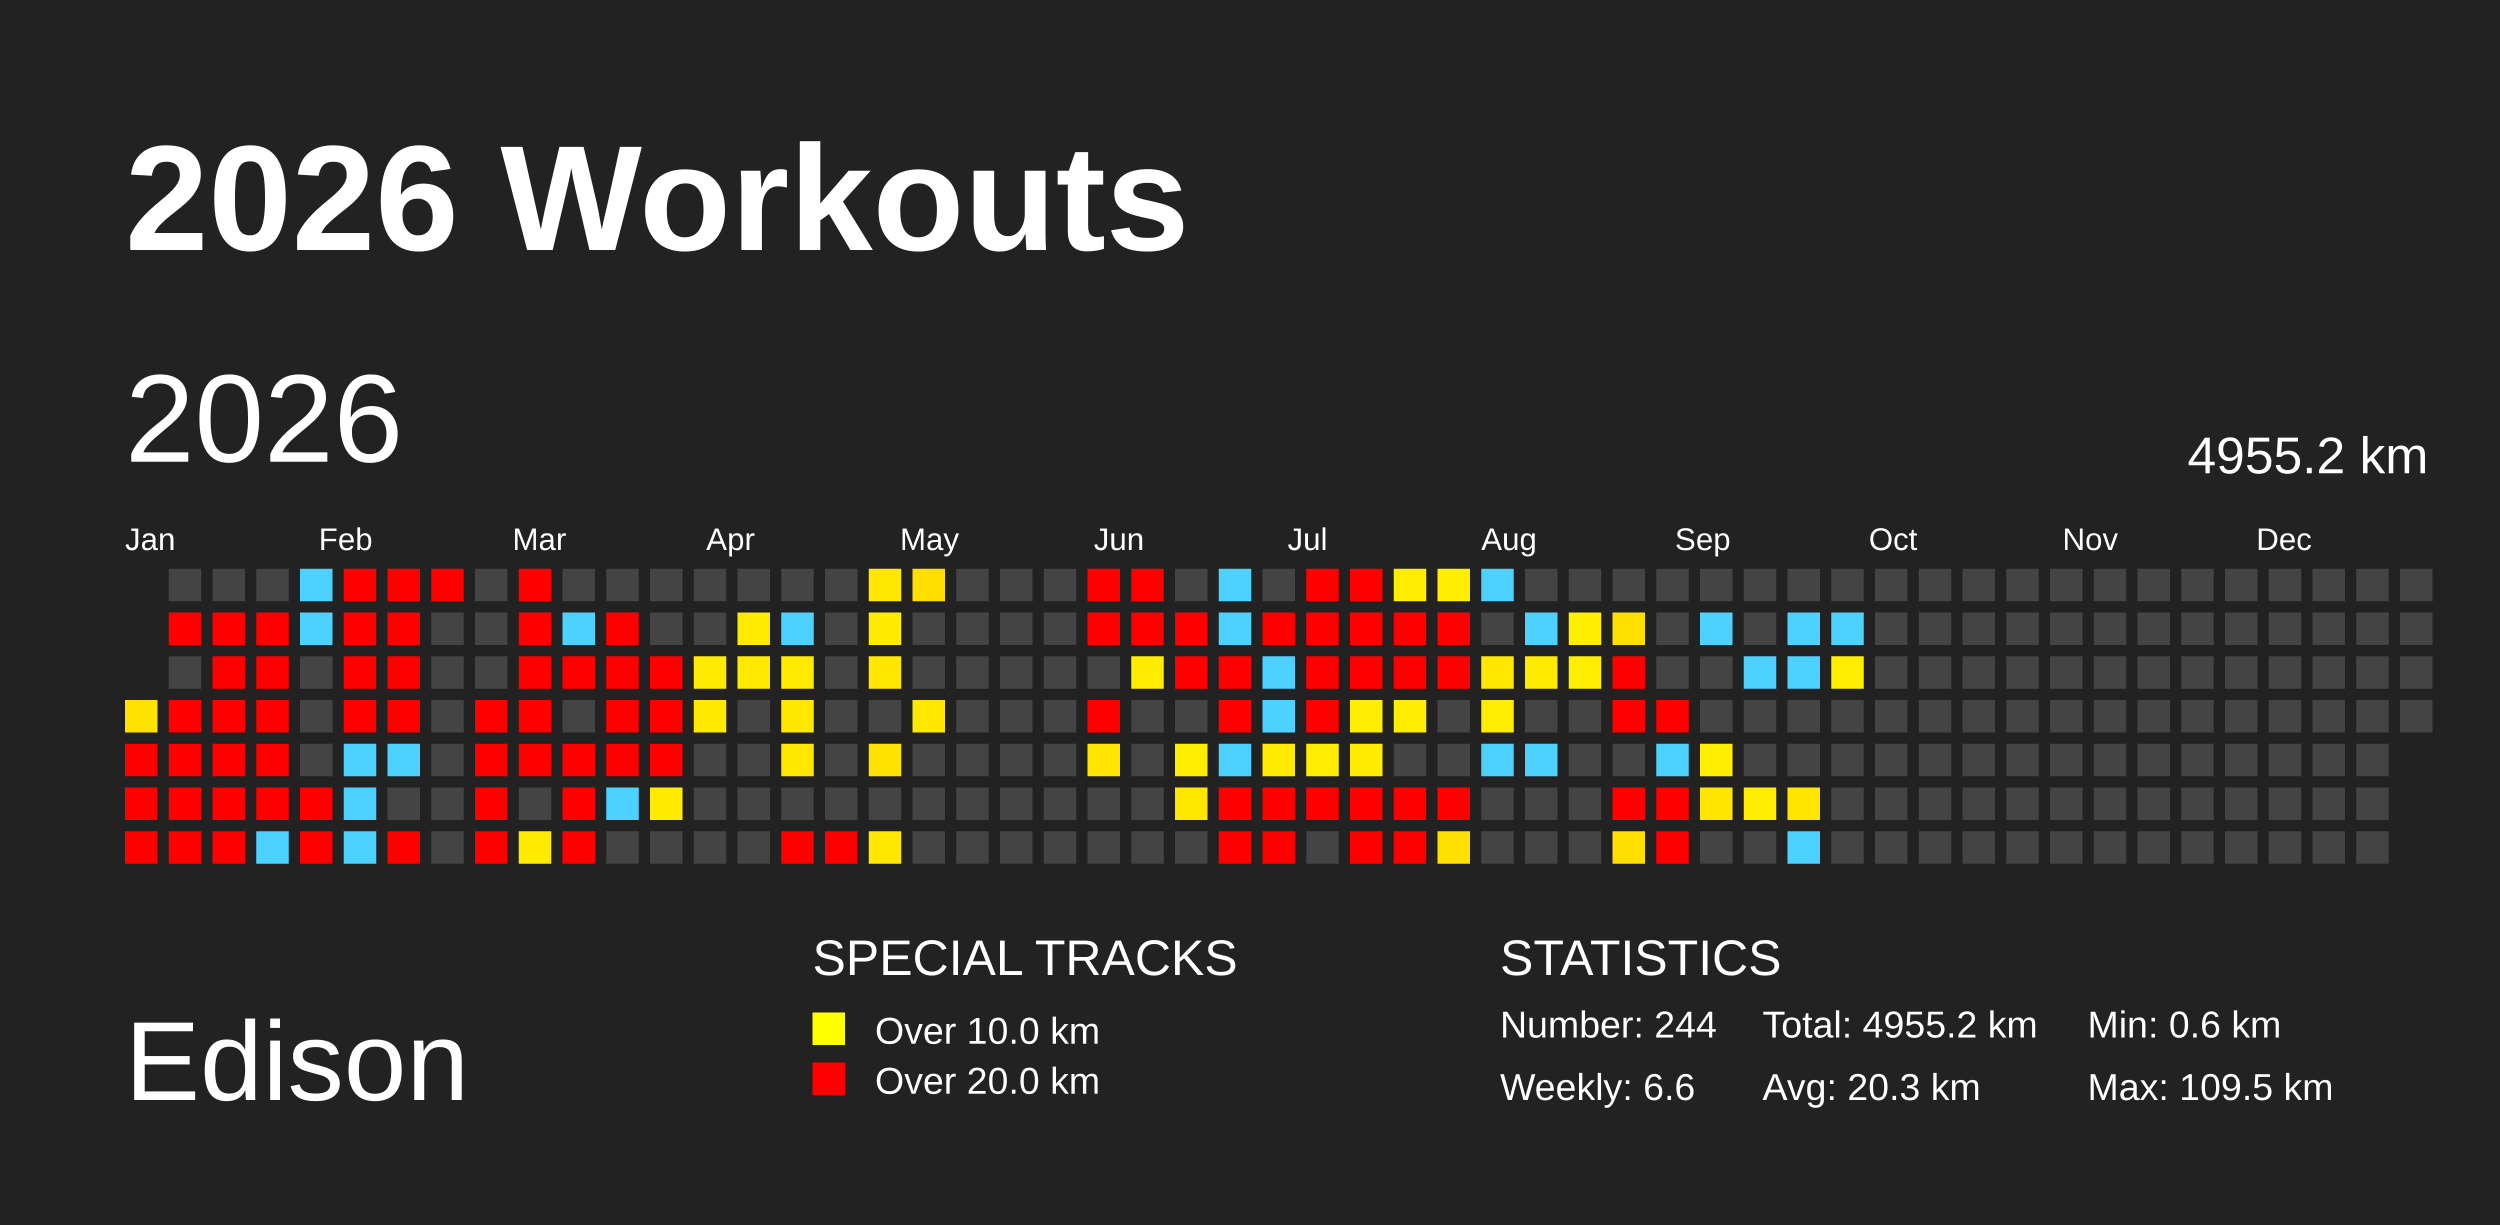
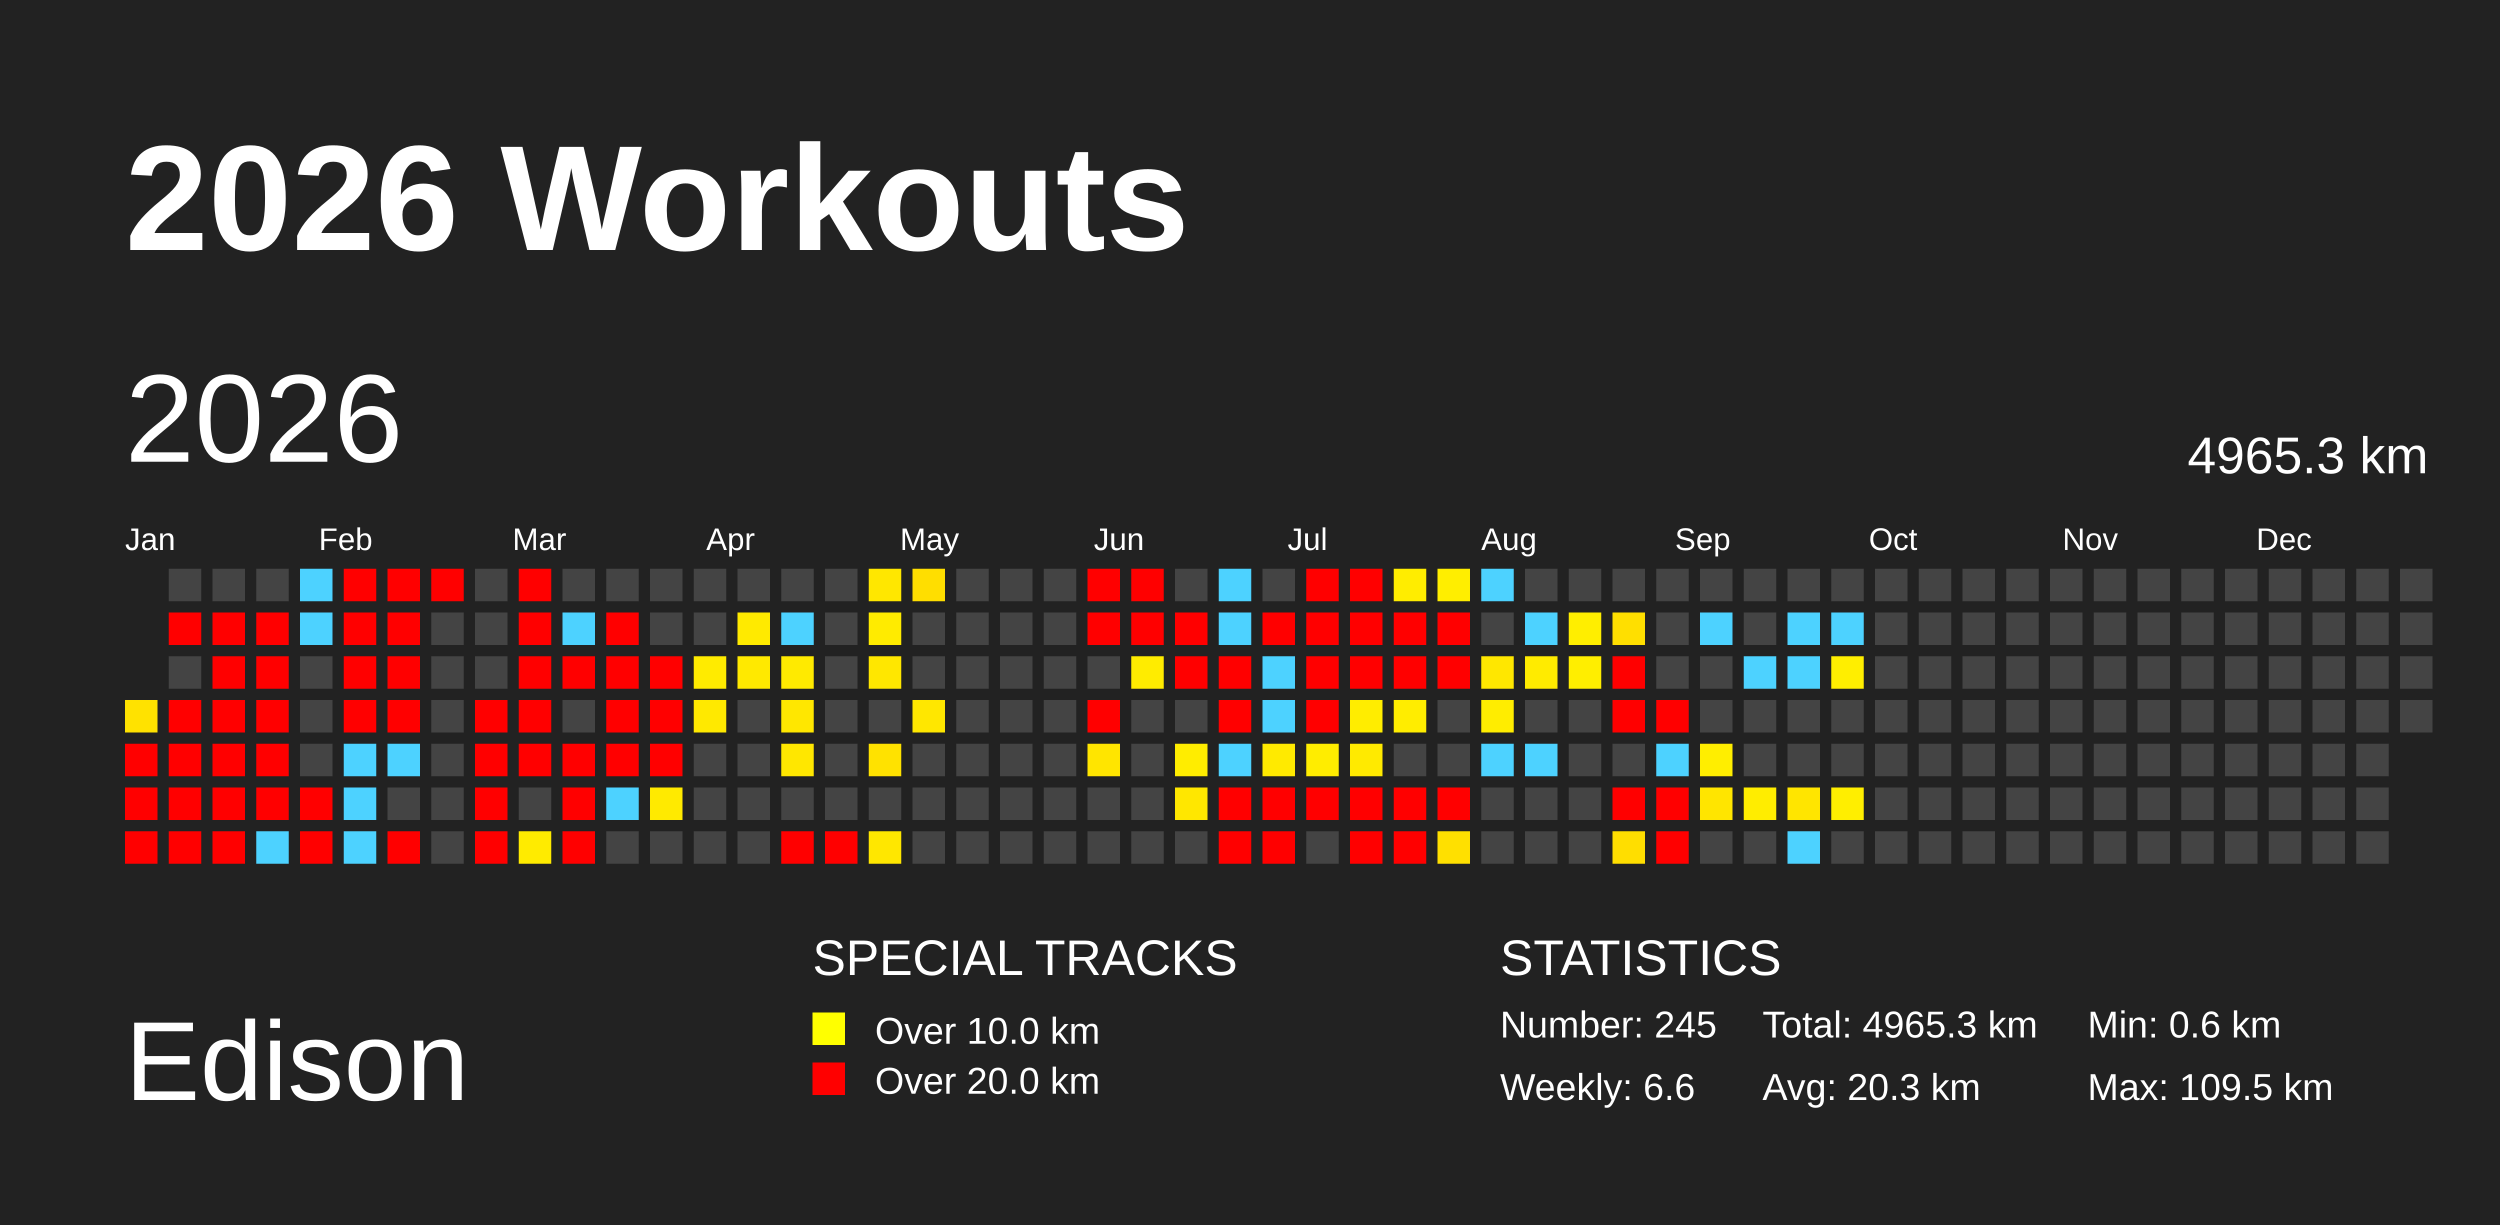
<svg xmlns="http://www.w3.org/2000/svg" baseProfile="full" height="98mm" version="1.1" viewBox="0,0,200,98" width="200mm">
  <defs />
  <rect fill="#222222" height="98" width="200" x="0" y="0" />
  <text fill="#FFFFFF" style="font-size:12px; font-family:Arial; font-weight:bold;" x="10" y="20">2026 Workouts</text>
  <text fill="#FFFFFF" style="font-size:9px; font-family:Arial" x="10" y="88">Edison</text>
  <text fill="#FFFFFF" style="font-size:4px; font-family:Arial" x="65" y="78">SPECIAL TRACKS</text>
  <rect fill="yellow" height="2.6" width="2.6" x="65" y="81" />
  <text fill="#FFFFFF" style="font-size:3px; font-family:Arial" x="70" y="83.5">Over 10.0 km</text>
  <rect fill="red" height="2.6" width="2.6" x="65" y="85" />
  <text fill="#FFFFFF" style="font-size:3px; font-family:Arial" x="70" y="87.5">Over 20.0 km</text>
  <text fill="#FFFFFF" style="font-size:4px; font-family:Arial" x="120" y="78">STATISTICS</text>
-   <text fill="#FFFFFF" style="font-size:3px; font-family:Arial" x="120" y="83">Number: 244</text>
+   <text fill="#FFFFFF" style="font-size:3px; font-family:Arial" x="120" y="83">Number: 245</text>
  <text fill="#FFFFFF" style="font-size:3px; font-family:Arial" x="120" y="88">Weekly: 6.6</text>
-   <text fill="#FFFFFF" style="font-size:3px; font-family:Arial" x="141" y="83">Total: 4955.2 km</text>
+   <text fill="#FFFFFF" style="font-size:3px; font-family:Arial" x="141" y="83">Total: 4965.3 km</text>
  <text fill="#FFFFFF" style="font-size:3px; font-family:Arial" x="141" y="88">Avg: 20.3 km</text>
  <text fill="#FFFFFF" style="font-size:3px; font-family:Arial" x="167" y="83">Min: 0.6 km</text>
  <text fill="#FFFFFF" style="font-size:3px; font-family:Arial" x="167" y="88">Max: 109.5 km</text>
  <text dominant-baseline="hanging" fill="#FFFFFF" style="font-size:10.0px; font-family:Arial;" x="10" y="30">2026</text>
-   <text dominant-baseline="hanging" fill="#FFFFFF" style="font-size:4.125px; font-family:Arial;" x="175" y="35">4955.2 km</text>
+   <text dominant-baseline="hanging" fill="#FFFFFF" style="font-size:4.125px; font-family:Arial;" x="175" y="35">4965.3 km</text>
  <text fill="#FFFFFF" style="font-size:2.5px; font-family:Arial" x="10.0" y="44">Jan</text>
  <text fill="#FFFFFF" style="font-size:2.5px; font-family:Arial" x="25.5" y="44">Feb</text>
  <text fill="#FFFFFF" style="font-size:2.5px; font-family:Arial" x="41.0" y="44">Mar</text>
  <text fill="#FFFFFF" style="font-size:2.5px; font-family:Arial" x="56.5" y="44">Apr</text>
  <text fill="#FFFFFF" style="font-size:2.5px; font-family:Arial" x="72.0" y="44">May</text>
  <text fill="#FFFFFF" style="font-size:2.5px; font-family:Arial" x="87.5" y="44">Jun</text>
  <text fill="#FFFFFF" style="font-size:2.5px; font-family:Arial" x="103.0" y="44">Jul</text>
  <text fill="#FFFFFF" style="font-size:2.5px; font-family:Arial" x="118.5" y="44">Aug</text>
  <text fill="#FFFFFF" style="font-size:2.5px; font-family:Arial" x="134.0" y="44">Sep</text>
  <text fill="#FFFFFF" style="font-size:2.5px; font-family:Arial" x="149.5" y="44">Oct</text>
  <text fill="#FFFFFF" style="font-size:2.5px; font-family:Arial" x="165.0" y="44">Nov</text>
  <text fill="#FFFFFF" style="font-size:2.5px; font-family:Arial" x="180.5" y="44">Dec</text>
  <rect fill="#ffe200" height="2.6" width="2.6" x="10.0" y="56.0" />
  <rect fill="red" height="2.6" width="2.6" x="10.0" y="59.5" />
  <rect fill="red" height="2.6" width="2.6" x="10.0" y="63.0" />
  <rect fill="red" height="2.6" width="2.6" x="10.0" y="66.5" />
  <rect fill="#444444" height="2.6" width="2.6" x="13.5" y="45.5" />
  <rect fill="red" height="2.6" width="2.6" x="13.5" y="49.0" />
  <rect fill="#444444" height="2.6" width="2.6" x="13.5" y="52.5" />
  <rect fill="red" height="2.6" width="2.6" x="13.5" y="56.0" />
  <rect fill="red" height="2.6" width="2.6" x="13.5" y="59.5" />
  <rect fill="red" height="2.6" width="2.6" x="13.5" y="63.0" />
  <rect fill="red" height="2.6" width="2.6" x="13.5" y="66.5" />
  <rect fill="#444444" height="2.6" width="2.6" x="17.0" y="45.5" />
  <rect fill="red" height="2.6" width="2.6" x="17.0" y="49.0" />
  <rect fill="red" height="2.6" width="2.6" x="17.0" y="52.5" />
  <rect fill="red" height="2.6" width="2.6" x="17.0" y="56.0" />
  <rect fill="red" height="2.6" width="2.6" x="17.0" y="59.5" />
  <rect fill="red" height="2.6" width="2.6" x="17.0" y="63.0" />
  <rect fill="red" height="2.6" width="2.6" x="17.0" y="66.5" />
  <rect fill="#444444" height="2.6" width="2.6" x="20.5" y="45.5" />
  <rect fill="red" height="2.6" width="2.6" x="20.5" y="49.0" />
  <rect fill="red" height="2.6" width="2.6" x="20.5" y="52.5" />
  <rect fill="red" height="2.6" width="2.6" x="20.5" y="56.0" />
  <rect fill="red" height="2.6" width="2.6" x="20.5" y="59.5" />
  <rect fill="red" height="2.6" width="2.6" x="20.5" y="63.0" />
  <rect fill="#4dd2ff" height="2.6" width="2.6" x="20.5" y="66.5" />
  <rect fill="#4dd2ff" height="2.6" width="2.6" x="24.0" y="45.5" />
  <rect fill="#4dd2ff" height="2.6" width="2.6" x="24.0" y="49.0" />
  <rect fill="#444444" height="2.6" width="2.6" x="24.0" y="52.5" />
  <rect fill="#444444" height="2.6" width="2.6" x="24.0" y="56.0" />
  <rect fill="#444444" height="2.6" width="2.6" x="24.0" y="59.5" />
  <rect fill="red" height="2.6" width="2.6" x="24.0" y="63.0" />
  <rect fill="red" height="2.6" width="2.6" x="24.0" y="66.5" />
  <rect fill="red" height="2.6" width="2.6" x="27.5" y="45.5" />
  <rect fill="red" height="2.6" width="2.6" x="27.5" y="49.0" />
  <rect fill="red" height="2.6" width="2.6" x="27.5" y="52.5" />
  <rect fill="red" height="2.6" width="2.6" x="27.5" y="56.0" />
  <rect fill="#4dd2ff" height="2.6" width="2.6" x="27.5" y="59.5" />
  <rect fill="#4dd2ff" height="2.6" width="2.6" x="27.5" y="63.0" />
  <rect fill="#4dd2ff" height="2.6" width="2.6" x="27.5" y="66.5" />
  <rect fill="red" height="2.6" width="2.6" x="31.0" y="45.5" />
  <rect fill="red" height="2.6" width="2.6" x="31.0" y="49.0" />
  <rect fill="red" height="2.6" width="2.6" x="31.0" y="52.5" />
  <rect fill="red" height="2.6" width="2.6" x="31.0" y="56.0" />
  <rect fill="#4dd2ff" height="2.6" width="2.6" x="31.0" y="59.5" />
  <rect fill="#444444" height="2.6" width="2.6" x="31.0" y="63.0" />
  <rect fill="red" height="2.6" width="2.6" x="31.0" y="66.5" />
  <rect fill="red" height="2.6" width="2.6" x="34.5" y="45.5" />
  <rect fill="#444444" height="2.6" width="2.6" x="34.5" y="49.0" />
  <rect fill="#444444" height="2.6" width="2.6" x="34.5" y="52.5" />
  <rect fill="#444444" height="2.6" width="2.6" x="34.5" y="56.0" />
  <rect fill="#444444" height="2.6" width="2.6" x="34.5" y="59.5" />
  <rect fill="#444444" height="2.6" width="2.6" x="34.5" y="63.0" />
  <rect fill="#444444" height="2.6" width="2.6" x="34.5" y="66.5" />
  <rect fill="#444444" height="2.6" width="2.6" x="38.0" y="45.5" />
  <rect fill="#444444" height="2.6" width="2.6" x="38.0" y="49.0" />
  <rect fill="#444444" height="2.6" width="2.6" x="38.0" y="52.5" />
  <rect fill="red" height="2.6" width="2.6" x="38.0" y="56.0" />
  <rect fill="red" height="2.6" width="2.6" x="38.0" y="59.5" />
  <rect fill="red" height="2.6" width="2.6" x="38.0" y="63.0" />
  <rect fill="red" height="2.6" width="2.6" x="38.0" y="66.5" />
  <rect fill="red" height="2.6" width="2.6" x="41.5" y="45.5" />
  <rect fill="red" height="2.6" width="2.6" x="41.5" y="49.0" />
  <rect fill="red" height="2.6" width="2.6" x="41.5" y="52.5" />
  <rect fill="red" height="2.6" width="2.6" x="41.5" y="56.0" />
  <rect fill="red" height="2.6" width="2.6" x="41.5" y="59.5" />
  <rect fill="#444444" height="2.6" width="2.6" x="41.5" y="63.0" />
  <rect fill="#ffeb00" height="2.6" width="2.6" x="41.5" y="66.5" />
  <rect fill="#444444" height="2.6" width="2.6" x="45.0" y="45.5" />
  <rect fill="#4dd2ff" height="2.6" width="2.6" x="45.0" y="49.0" />
  <rect fill="red" height="2.6" width="2.6" x="45.0" y="52.5" />
  <rect fill="#444444" height="2.6" width="2.6" x="45.0" y="56.0" />
  <rect fill="red" height="2.6" width="2.6" x="45.0" y="59.5" />
  <rect fill="red" height="2.6" width="2.6" x="45.0" y="63.0" />
  <rect fill="red" height="2.6" width="2.6" x="45.0" y="66.5" />
  <rect fill="#444444" height="2.6" width="2.6" x="48.5" y="45.5" />
  <rect fill="red" height="2.6" width="2.6" x="48.5" y="49.0" />
  <rect fill="red" height="2.6" width="2.6" x="48.5" y="52.5" />
  <rect fill="red" height="2.6" width="2.6" x="48.5" y="56.0" />
  <rect fill="red" height="2.6" width="2.6" x="48.5" y="59.5" />
  <rect fill="#4dd2ff" height="2.6" width="2.6" x="48.5" y="63.0" />
  <rect fill="#444444" height="2.6" width="2.6" x="48.5" y="66.5" />
  <rect fill="#444444" height="2.6" width="2.6" x="52.0" y="45.5" />
  <rect fill="#444444" height="2.6" width="2.6" x="52.0" y="49.0" />
  <rect fill="red" height="2.6" width="2.6" x="52.0" y="52.5" />
  <rect fill="red" height="2.6" width="2.6" x="52.0" y="56.0" />
  <rect fill="red" height="2.6" width="2.6" x="52.0" y="59.5" />
  <rect fill="#ffea00" height="2.6" width="2.6" x="52.0" y="63.0" />
  <rect fill="#444444" height="2.6" width="2.6" x="52.0" y="66.5" />
  <rect fill="#444444" height="2.6" width="2.6" x="55.5" y="45.5" />
  <rect fill="#444444" height="2.6" width="2.6" x="55.5" y="49.0" />
  <rect fill="#ffeb00" height="2.6" width="2.6" x="55.5" y="52.5" />
  <rect fill="#ffe900" height="2.6" width="2.6" x="55.5" y="56.0" />
  <rect fill="#444444" height="2.6" width="2.6" x="55.5" y="59.5" />
  <rect fill="#444444" height="2.6" width="2.6" x="55.5" y="63.0" />
  <rect fill="#444444" height="2.6" width="2.6" x="55.5" y="66.5" />
  <rect fill="#444444" height="2.6" width="2.6" x="59.0" y="45.5" />
  <rect fill="#ffea00" height="2.6" width="2.6" x="59.0" y="49.0" />
  <rect fill="#ffe900" height="2.6" width="2.6" x="59.0" y="52.5" />
  <rect fill="#444444" height="2.6" width="2.6" x="59.0" y="56.0" />
  <rect fill="#444444" height="2.6" width="2.6" x="59.0" y="59.5" />
  <rect fill="#444444" height="2.6" width="2.6" x="59.0" y="63.0" />
  <rect fill="#444444" height="2.6" width="2.6" x="59.0" y="66.5" />
  <rect fill="#444444" height="2.6" width="2.6" x="62.5" y="45.5" />
  <rect fill="#4dd2ff" height="2.6" width="2.6" x="62.5" y="49.0" />
  <rect fill="#ffea00" height="2.6" width="2.6" x="62.5" y="52.5" />
  <rect fill="#ffe700" height="2.6" width="2.6" x="62.5" y="56.0" />
  <rect fill="#ffe700" height="2.6" width="2.6" x="62.5" y="59.5" />
  <rect fill="#444444" height="2.6" width="2.6" x="62.5" y="63.0" />
  <rect fill="red" height="2.6" width="2.6" x="62.5" y="66.5" />
  <rect fill="#444444" height="2.6" width="2.6" x="66.0" y="45.5" />
  <rect fill="#444444" height="2.6" width="2.6" x="66.0" y="49.0" />
  <rect fill="#444444" height="2.6" width="2.6" x="66.0" y="52.5" />
  <rect fill="#444444" height="2.6" width="2.6" x="66.0" y="56.0" />
  <rect fill="#444444" height="2.6" width="2.6" x="66.0" y="59.5" />
  <rect fill="#444444" height="2.6" width="2.6" x="66.0" y="63.0" />
  <rect fill="red" height="2.6" width="2.6" x="66.0" y="66.5" />
  <rect fill="#ffe700" height="2.6" width="2.6" x="69.5" y="45.5" />
  <rect fill="#ffeb00" height="2.6" width="2.6" x="69.5" y="49.0" />
  <rect fill="#ffe700" height="2.6" width="2.6" x="69.5" y="52.5" />
  <rect fill="#444444" height="2.6" width="2.6" x="69.5" y="56.0" />
  <rect fill="#ffe200" height="2.6" width="2.6" x="69.5" y="59.5" />
  <rect fill="#444444" height="2.6" width="2.6" x="69.5" y="63.0" />
  <rect fill="#ffe700" height="2.6" width="2.6" x="69.5" y="66.5" />
  <rect fill="#ffde00" height="2.6" width="2.6" x="73.0" y="45.5" />
  <rect fill="#444444" height="2.6" width="2.6" x="73.0" y="49.0" />
  <rect fill="#444444" height="2.6" width="2.6" x="73.0" y="52.5" />
  <rect fill="#ffe700" height="2.6" width="2.6" x="73.0" y="56.0" />
  <rect fill="#444444" height="2.6" width="2.6" x="73.0" y="59.5" />
  <rect fill="#444444" height="2.6" width="2.6" x="73.0" y="63.0" />
  <rect fill="#444444" height="2.6" width="2.6" x="73.0" y="66.5" />
  <rect fill="#444444" height="2.6" width="2.6" x="76.5" y="45.5" />
  <rect fill="#444444" height="2.6" width="2.6" x="76.5" y="49.0" />
  <rect fill="#444444" height="2.6" width="2.6" x="76.5" y="52.5" />
  <rect fill="#444444" height="2.6" width="2.6" x="76.5" y="56.0" />
  <rect fill="#444444" height="2.6" width="2.6" x="76.5" y="59.5" />
  <rect fill="#444444" height="2.6" width="2.6" x="76.5" y="63.0" />
  <rect fill="#444444" height="2.6" width="2.6" x="76.5" y="66.5" />
  <rect fill="#444444" height="2.6" width="2.6" x="80.0" y="45.5" />
  <rect fill="#444444" height="2.6" width="2.6" x="80.0" y="49.0" />
  <rect fill="#444444" height="2.6" width="2.6" x="80.0" y="52.5" />
  <rect fill="#444444" height="2.6" width="2.6" x="80.0" y="56.0" />
  <rect fill="#444444" height="2.6" width="2.6" x="80.0" y="59.5" />
  <rect fill="#444444" height="2.6" width="2.6" x="80.0" y="63.0" />
  <rect fill="#444444" height="2.6" width="2.6" x="80.0" y="66.5" />
  <rect fill="#444444" height="2.6" width="2.6" x="83.5" y="45.5" />
  <rect fill="#444444" height="2.6" width="2.6" x="83.5" y="49.0" />
  <rect fill="#444444" height="2.6" width="2.6" x="83.5" y="52.5" />
  <rect fill="#444444" height="2.6" width="2.6" x="83.5" y="56.0" />
  <rect fill="#444444" height="2.6" width="2.6" x="83.5" y="59.5" />
  <rect fill="#444444" height="2.6" width="2.6" x="83.5" y="63.0" />
  <rect fill="#444444" height="2.6" width="2.6" x="83.5" y="66.5" />
  <rect fill="red" height="2.6" width="2.6" x="87.0" y="45.5" />
  <rect fill="red" height="2.6" width="2.6" x="87.0" y="49.0" />
  <rect fill="#444444" height="2.6" width="2.6" x="87.0" y="52.5" />
  <rect fill="red" height="2.6" width="2.6" x="87.0" y="56.0" />
  <rect fill="#ffe500" height="2.6" width="2.6" x="87.0" y="59.5" />
  <rect fill="#444444" height="2.6" width="2.6" x="87.0" y="63.0" />
  <rect fill="#444444" height="2.6" width="2.6" x="87.0" y="66.5" />
  <rect fill="red" height="2.6" width="2.6" x="90.5" y="45.5" />
  <rect fill="red" height="2.6" width="2.6" x="90.5" y="49.0" />
  <rect fill="#ffec00" height="2.6" width="2.6" x="90.5" y="52.5" />
  <rect fill="#444444" height="2.6" width="2.6" x="90.5" y="56.0" />
  <rect fill="#444444" height="2.6" width="2.6" x="90.5" y="59.5" />
  <rect fill="#444444" height="2.6" width="2.6" x="90.5" y="63.0" />
  <rect fill="#444444" height="2.6" width="2.6" x="90.5" y="66.5" />
  <rect fill="#444444" height="2.6" width="2.6" x="94.0" y="45.5" />
  <rect fill="red" height="2.6" width="2.6" x="94.0" y="49.0" />
  <rect fill="red" height="2.6" width="2.6" x="94.0" y="52.5" />
  <rect fill="#444444" height="2.6" width="2.6" x="94.0" y="56.0" />
  <rect fill="#ffed00" height="2.6" width="2.6" x="94.0" y="59.5" />
  <rect fill="#ffe700" height="2.6" width="2.6" x="94.0" y="63.0" />
  <rect fill="#444444" height="2.6" width="2.6" x="94.0" y="66.5" />
  <rect fill="#4dd2ff" height="2.6" width="2.6" x="97.5" y="45.5" />
  <rect fill="#4dd2ff" height="2.6" width="2.6" x="97.5" y="49.0" />
  <rect fill="red" height="2.6" width="2.6" x="97.5" y="52.5" />
  <rect fill="red" height="2.6" width="2.6" x="97.5" y="56.0" />
  <rect fill="#4dd2ff" height="2.6" width="2.6" x="97.5" y="59.5" />
  <rect fill="red" height="2.6" width="2.6" x="97.5" y="63.0" />
  <rect fill="red" height="2.6" width="2.6" x="97.5" y="66.5" />
  <rect fill="#444444" height="2.6" width="2.6" x="101.0" y="45.5" />
  <rect fill="red" height="2.6" width="2.6" x="101.0" y="49.0" />
  <rect fill="#4dd2ff" height="2.6" width="2.6" x="101.0" y="52.5" />
  <rect fill="#4dd2ff" height="2.6" width="2.6" x="101.0" y="56.0" />
  <rect fill="#ffea00" height="2.6" width="2.6" x="101.0" y="59.5" />
  <rect fill="red" height="2.6" width="2.6" x="101.0" y="63.0" />
  <rect fill="red" height="2.6" width="2.6" x="101.0" y="66.5" />
  <rect fill="red" height="2.6" width="2.6" x="104.5" y="45.5" />
  <rect fill="red" height="2.6" width="2.6" x="104.5" y="49.0" />
  <rect fill="red" height="2.6" width="2.6" x="104.5" y="52.5" />
  <rect fill="red" height="2.6" width="2.6" x="104.5" y="56.0" />
  <rect fill="#ffed00" height="2.6" width="2.6" x="104.5" y="59.5" />
  <rect fill="red" height="2.6" width="2.6" x="104.5" y="63.0" />
  <rect fill="#444444" height="2.6" width="2.6" x="104.5" y="66.5" />
  <rect fill="red" height="2.6" width="2.6" x="108.0" y="45.5" />
  <rect fill="red" height="2.6" width="2.6" x="108.0" y="49.0" />
  <rect fill="red" height="2.6" width="2.6" x="108.0" y="52.5" />
  <rect fill="#ffed00" height="2.6" width="2.6" x="108.0" y="56.0" />
  <rect fill="#ffea00" height="2.6" width="2.6" x="108.0" y="59.5" />
  <rect fill="red" height="2.6" width="2.6" x="108.0" y="63.0" />
  <rect fill="red" height="2.6" width="2.6" x="108.0" y="66.5" />
  <rect fill="#ffed00" height="2.6" width="2.6" x="111.5" y="45.5" />
  <rect fill="red" height="2.6" width="2.6" x="111.5" y="49.0" />
  <rect fill="red" height="2.6" width="2.6" x="111.5" y="52.5" />
  <rect fill="#ffed00" height="2.6" width="2.6" x="111.5" y="56.0" />
  <rect fill="#444444" height="2.6" width="2.6" x="111.5" y="59.5" />
  <rect fill="red" height="2.6" width="2.6" x="111.5" y="63.0" />
  <rect fill="red" height="2.6" width="2.6" x="111.5" y="66.5" />
  <rect fill="#ffee00" height="2.6" width="2.6" x="115.0" y="45.5" />
  <rect fill="red" height="2.6" width="2.6" x="115.0" y="49.0" />
  <rect fill="red" height="2.6" width="2.6" x="115.0" y="52.5" />
  <rect fill="#444444" height="2.6" width="2.6" x="115.0" y="56.0" />
  <rect fill="#444444" height="2.6" width="2.6" x="115.0" y="59.5" />
  <rect fill="red" height="2.6" width="2.6" x="115.0" y="63.0" />
  <rect fill="#ffe000" height="2.6" width="2.6" x="115.0" y="66.5" />
  <rect fill="#4dd2ff" height="2.6" width="2.6" x="118.5" y="45.5" />
  <rect fill="#444444" height="2.6" width="2.6" x="118.5" y="49.0" />
  <rect fill="#ffe700" height="2.6" width="2.6" x="118.5" y="52.5" />
  <rect fill="#ffed00" height="2.6" width="2.6" x="118.5" y="56.0" />
  <rect fill="#4dd2ff" height="2.6" width="2.6" x="118.5" y="59.5" />
  <rect fill="#444444" height="2.6" width="2.6" x="118.5" y="63.0" />
  <rect fill="#444444" height="2.6" width="2.6" x="118.5" y="66.5" />
  <rect fill="#444444" height="2.6" width="2.6" x="122.0" y="45.5" />
  <rect fill="#4dd2ff" height="2.6" width="2.6" x="122.0" y="49.0" />
  <rect fill="#ffeb00" height="2.6" width="2.6" x="122.0" y="52.5" />
  <rect fill="#444444" height="2.6" width="2.6" x="122.0" y="56.0" />
  <rect fill="#4dd2ff" height="2.6" width="2.6" x="122.0" y="59.5" />
  <rect fill="#444444" height="2.6" width="2.6" x="122.0" y="63.0" />
  <rect fill="#444444" height="2.6" width="2.6" x="122.0" y="66.5" />
  <rect fill="#444444" height="2.6" width="2.6" x="125.5" y="45.5" />
  <rect fill="#ffee00" height="2.6" width="2.6" x="125.5" y="49.0" />
  <rect fill="#ffee00" height="2.6" width="2.6" x="125.5" y="52.5" />
  <rect fill="#444444" height="2.6" width="2.6" x="125.5" y="56.0" />
  <rect fill="#444444" height="2.6" width="2.6" x="125.5" y="59.5" />
  <rect fill="#444444" height="2.6" width="2.6" x="125.5" y="63.0" />
  <rect fill="#444444" height="2.6" width="2.6" x="125.5" y="66.5" />
  <rect fill="#444444" height="2.6" width="2.6" x="129.0" y="45.5" />
  <rect fill="#ffdf00" height="2.6" width="2.6" x="129.0" y="49.0" />
  <rect fill="red" height="2.6" width="2.6" x="129.0" y="52.5" />
  <rect fill="red" height="2.6" width="2.6" x="129.0" y="56.0" />
  <rect fill="#444444" height="2.6" width="2.6" x="129.0" y="59.5" />
  <rect fill="red" height="2.6" width="2.6" x="129.0" y="63.0" />
  <rect fill="#ffde00" height="2.6" width="2.6" x="129.0" y="66.5" />
  <rect fill="#444444" height="2.6" width="2.6" x="132.5" y="45.5" />
  <rect fill="#444444" height="2.6" width="2.6" x="132.5" y="49.0" />
  <rect fill="#444444" height="2.6" width="2.6" x="132.5" y="52.5" />
  <rect fill="red" height="2.6" width="2.6" x="132.5" y="56.0" />
  <rect fill="#4dd2ff" height="2.6" width="2.6" x="132.5" y="59.5" />
  <rect fill="red" height="2.6" width="2.6" x="132.5" y="63.0" />
  <rect fill="red" height="2.6" width="2.6" x="132.5" y="66.5" />
  <rect fill="#444444" height="2.6" width="2.6" x="136.0" y="45.5" />
  <rect fill="#4dd2ff" height="2.6" width="2.6" x="136.0" y="49.0" />
  <rect fill="#444444" height="2.6" width="2.6" x="136.0" y="52.5" />
  <rect fill="#444444" height="2.6" width="2.6" x="136.0" y="56.0" />
  <rect fill="#ffee00" height="2.6" width="2.6" x="136.0" y="59.5" />
  <rect fill="#ffe500" height="2.6" width="2.6" x="136.0" y="63.0" />
  <rect fill="#444444" height="2.6" width="2.6" x="136.0" y="66.5" />
  <rect fill="#444444" height="2.6" width="2.6" x="139.5" y="45.5" />
  <rect fill="#444444" height="2.6" width="2.6" x="139.5" y="49.0" />
  <rect fill="#4dd2ff" height="2.6" width="2.6" x="139.5" y="52.5" />
  <rect fill="#444444" height="2.6" width="2.6" x="139.5" y="56.0" />
  <rect fill="#444444" height="2.6" width="2.6" x="139.5" y="59.5" />
  <rect fill="#ffed00" height="2.6" width="2.6" x="139.5" y="63.0" />
  <rect fill="#444444" height="2.6" width="2.6" x="139.5" y="66.5" />
  <rect fill="#444444" height="2.6" width="2.6" x="143.0" y="45.5" />
  <rect fill="#4dd2ff" height="2.6" width="2.6" x="143.0" y="49.0" />
  <rect fill="#4dd2ff" height="2.6" width="2.6" x="143.0" y="52.5" />
  <rect fill="#444444" height="2.6" width="2.6" x="143.0" y="56.0" />
  <rect fill="#444444" height="2.6" width="2.6" x="143.0" y="59.5" />
  <rect fill="#ffe500" height="2.6" width="2.6" x="143.0" y="63.0" />
  <rect fill="#4dd2ff" height="2.6" width="2.6" x="143.0" y="66.5" />
  <rect fill="#444444" height="2.6" width="2.6" x="146.5" y="45.5" />
  <rect fill="#4dd2ff" height="2.6" width="2.6" x="146.5" y="49.0" />
  <rect fill="#ffee00" height="2.6" width="2.6" x="146.5" y="52.5" />
  <rect fill="#444444" height="2.6" width="2.6" x="146.5" y="56.0" />
  <rect fill="#444444" height="2.6" width="2.6" x="146.5" y="59.5" />
-   <rect fill="#444444" height="2.6" width="2.6" x="146.5" y="63.0" />
+   <rect fill="#ffee00" height="2.6" width="2.6" x="146.5" y="63.0" />
  <rect fill="#444444" height="2.6" width="2.6" x="146.5" y="66.5" />
  <rect fill="#444444" height="2.6" width="2.6" x="150.0" y="45.5" />
  <rect fill="#444444" height="2.6" width="2.6" x="150.0" y="49.0" />
  <rect fill="#444444" height="2.6" width="2.6" x="150.0" y="52.5" />
  <rect fill="#444444" height="2.6" width="2.6" x="150.0" y="56.0" />
  <rect fill="#444444" height="2.6" width="2.6" x="150.0" y="59.5" />
  <rect fill="#444444" height="2.6" width="2.6" x="150.0" y="63.0" />
  <rect fill="#444444" height="2.6" width="2.6" x="150.0" y="66.5" />
  <rect fill="#444444" height="2.6" width="2.6" x="153.5" y="45.5" />
  <rect fill="#444444" height="2.6" width="2.6" x="153.5" y="49.0" />
  <rect fill="#444444" height="2.6" width="2.6" x="153.5" y="52.5" />
  <rect fill="#444444" height="2.6" width="2.6" x="153.5" y="56.0" />
  <rect fill="#444444" height="2.6" width="2.6" x="153.5" y="59.5" />
  <rect fill="#444444" height="2.6" width="2.6" x="153.5" y="63.0" />
  <rect fill="#444444" height="2.6" width="2.6" x="153.5" y="66.5" />
  <rect fill="#444444" height="2.6" width="2.6" x="157.0" y="45.5" />
  <rect fill="#444444" height="2.6" width="2.6" x="157.0" y="49.0" />
  <rect fill="#444444" height="2.6" width="2.6" x="157.0" y="52.5" />
  <rect fill="#444444" height="2.6" width="2.6" x="157.0" y="56.0" />
  <rect fill="#444444" height="2.6" width="2.6" x="157.0" y="59.5" />
  <rect fill="#444444" height="2.6" width="2.6" x="157.0" y="63.0" />
  <rect fill="#444444" height="2.6" width="2.6" x="157.0" y="66.5" />
  <rect fill="#444444" height="2.6" width="2.6" x="160.5" y="45.5" />
  <rect fill="#444444" height="2.6" width="2.6" x="160.5" y="49.0" />
  <rect fill="#444444" height="2.6" width="2.6" x="160.5" y="52.5" />
  <rect fill="#444444" height="2.6" width="2.6" x="160.5" y="56.0" />
  <rect fill="#444444" height="2.6" width="2.6" x="160.5" y="59.5" />
  <rect fill="#444444" height="2.6" width="2.6" x="160.5" y="63.0" />
  <rect fill="#444444" height="2.6" width="2.6" x="160.5" y="66.5" />
  <rect fill="#444444" height="2.6" width="2.6" x="164.0" y="45.5" />
  <rect fill="#444444" height="2.6" width="2.6" x="164.0" y="49.0" />
  <rect fill="#444444" height="2.6" width="2.6" x="164.0" y="52.5" />
  <rect fill="#444444" height="2.6" width="2.6" x="164.0" y="56.0" />
  <rect fill="#444444" height="2.6" width="2.6" x="164.0" y="59.5" />
  <rect fill="#444444" height="2.6" width="2.6" x="164.0" y="63.0" />
  <rect fill="#444444" height="2.6" width="2.6" x="164.0" y="66.5" />
  <rect fill="#444444" height="2.6" width="2.6" x="167.5" y="45.5" />
  <rect fill="#444444" height="2.6" width="2.6" x="167.5" y="49.0" />
  <rect fill="#444444" height="2.6" width="2.6" x="167.5" y="52.5" />
  <rect fill="#444444" height="2.6" width="2.6" x="167.5" y="56.0" />
  <rect fill="#444444" height="2.6" width="2.6" x="167.5" y="59.5" />
  <rect fill="#444444" height="2.6" width="2.6" x="167.5" y="63.0" />
  <rect fill="#444444" height="2.6" width="2.6" x="167.5" y="66.5" />
  <rect fill="#444444" height="2.6" width="2.6" x="171.0" y="45.5" />
  <rect fill="#444444" height="2.6" width="2.6" x="171.0" y="49.0" />
  <rect fill="#444444" height="2.6" width="2.6" x="171.0" y="52.5" />
  <rect fill="#444444" height="2.6" width="2.6" x="171.0" y="56.0" />
  <rect fill="#444444" height="2.6" width="2.6" x="171.0" y="59.5" />
  <rect fill="#444444" height="2.6" width="2.6" x="171.0" y="63.0" />
  <rect fill="#444444" height="2.6" width="2.6" x="171.0" y="66.5" />
  <rect fill="#444444" height="2.6" width="2.6" x="174.5" y="45.5" />
  <rect fill="#444444" height="2.6" width="2.6" x="174.5" y="49.0" />
  <rect fill="#444444" height="2.6" width="2.6" x="174.5" y="52.5" />
  <rect fill="#444444" height="2.6" width="2.6" x="174.5" y="56.0" />
  <rect fill="#444444" height="2.6" width="2.6" x="174.5" y="59.5" />
  <rect fill="#444444" height="2.6" width="2.6" x="174.5" y="63.0" />
  <rect fill="#444444" height="2.6" width="2.6" x="174.5" y="66.5" />
  <rect fill="#444444" height="2.6" width="2.6" x="178.0" y="45.5" />
  <rect fill="#444444" height="2.6" width="2.6" x="178.0" y="49.0" />
  <rect fill="#444444" height="2.6" width="2.6" x="178.0" y="52.5" />
  <rect fill="#444444" height="2.6" width="2.6" x="178.0" y="56.0" />
  <rect fill="#444444" height="2.6" width="2.6" x="178.0" y="59.5" />
  <rect fill="#444444" height="2.6" width="2.6" x="178.0" y="63.0" />
  <rect fill="#444444" height="2.6" width="2.6" x="178.0" y="66.5" />
  <rect fill="#444444" height="2.6" width="2.6" x="181.5" y="45.5" />
  <rect fill="#444444" height="2.6" width="2.6" x="181.5" y="49.0" />
  <rect fill="#444444" height="2.6" width="2.6" x="181.5" y="52.5" />
  <rect fill="#444444" height="2.6" width="2.6" x="181.5" y="56.0" />
  <rect fill="#444444" height="2.6" width="2.6" x="181.5" y="59.5" />
  <rect fill="#444444" height="2.6" width="2.6" x="181.5" y="63.0" />
  <rect fill="#444444" height="2.6" width="2.6" x="181.5" y="66.5" />
  <rect fill="#444444" height="2.6" width="2.6" x="185.0" y="45.5" />
  <rect fill="#444444" height="2.6" width="2.6" x="185.0" y="49.0" />
  <rect fill="#444444" height="2.6" width="2.6" x="185.0" y="52.5" />
  <rect fill="#444444" height="2.6" width="2.6" x="185.0" y="56.0" />
  <rect fill="#444444" height="2.6" width="2.6" x="185.0" y="59.5" />
  <rect fill="#444444" height="2.6" width="2.6" x="185.0" y="63.0" />
  <rect fill="#444444" height="2.6" width="2.6" x="185.0" y="66.5" />
  <rect fill="#444444" height="2.6" width="2.6" x="188.5" y="45.5" />
  <rect fill="#444444" height="2.6" width="2.6" x="188.5" y="49.0" />
  <rect fill="#444444" height="2.6" width="2.6" x="188.5" y="52.5" />
  <rect fill="#444444" height="2.6" width="2.6" x="188.5" y="56.0" />
  <rect fill="#444444" height="2.6" width="2.6" x="188.5" y="59.5" />
  <rect fill="#444444" height="2.6" width="2.6" x="188.5" y="63.0" />
  <rect fill="#444444" height="2.6" width="2.6" x="188.5" y="66.5" />
  <rect fill="#444444" height="2.6" width="2.6" x="192.0" y="45.5" />
  <rect fill="#444444" height="2.6" width="2.6" x="192.0" y="49.0" />
  <rect fill="#444444" height="2.6" width="2.6" x="192.0" y="52.5" />
  <rect fill="#444444" height="2.6" width="2.6" x="192.0" y="56.0" />
</svg>
